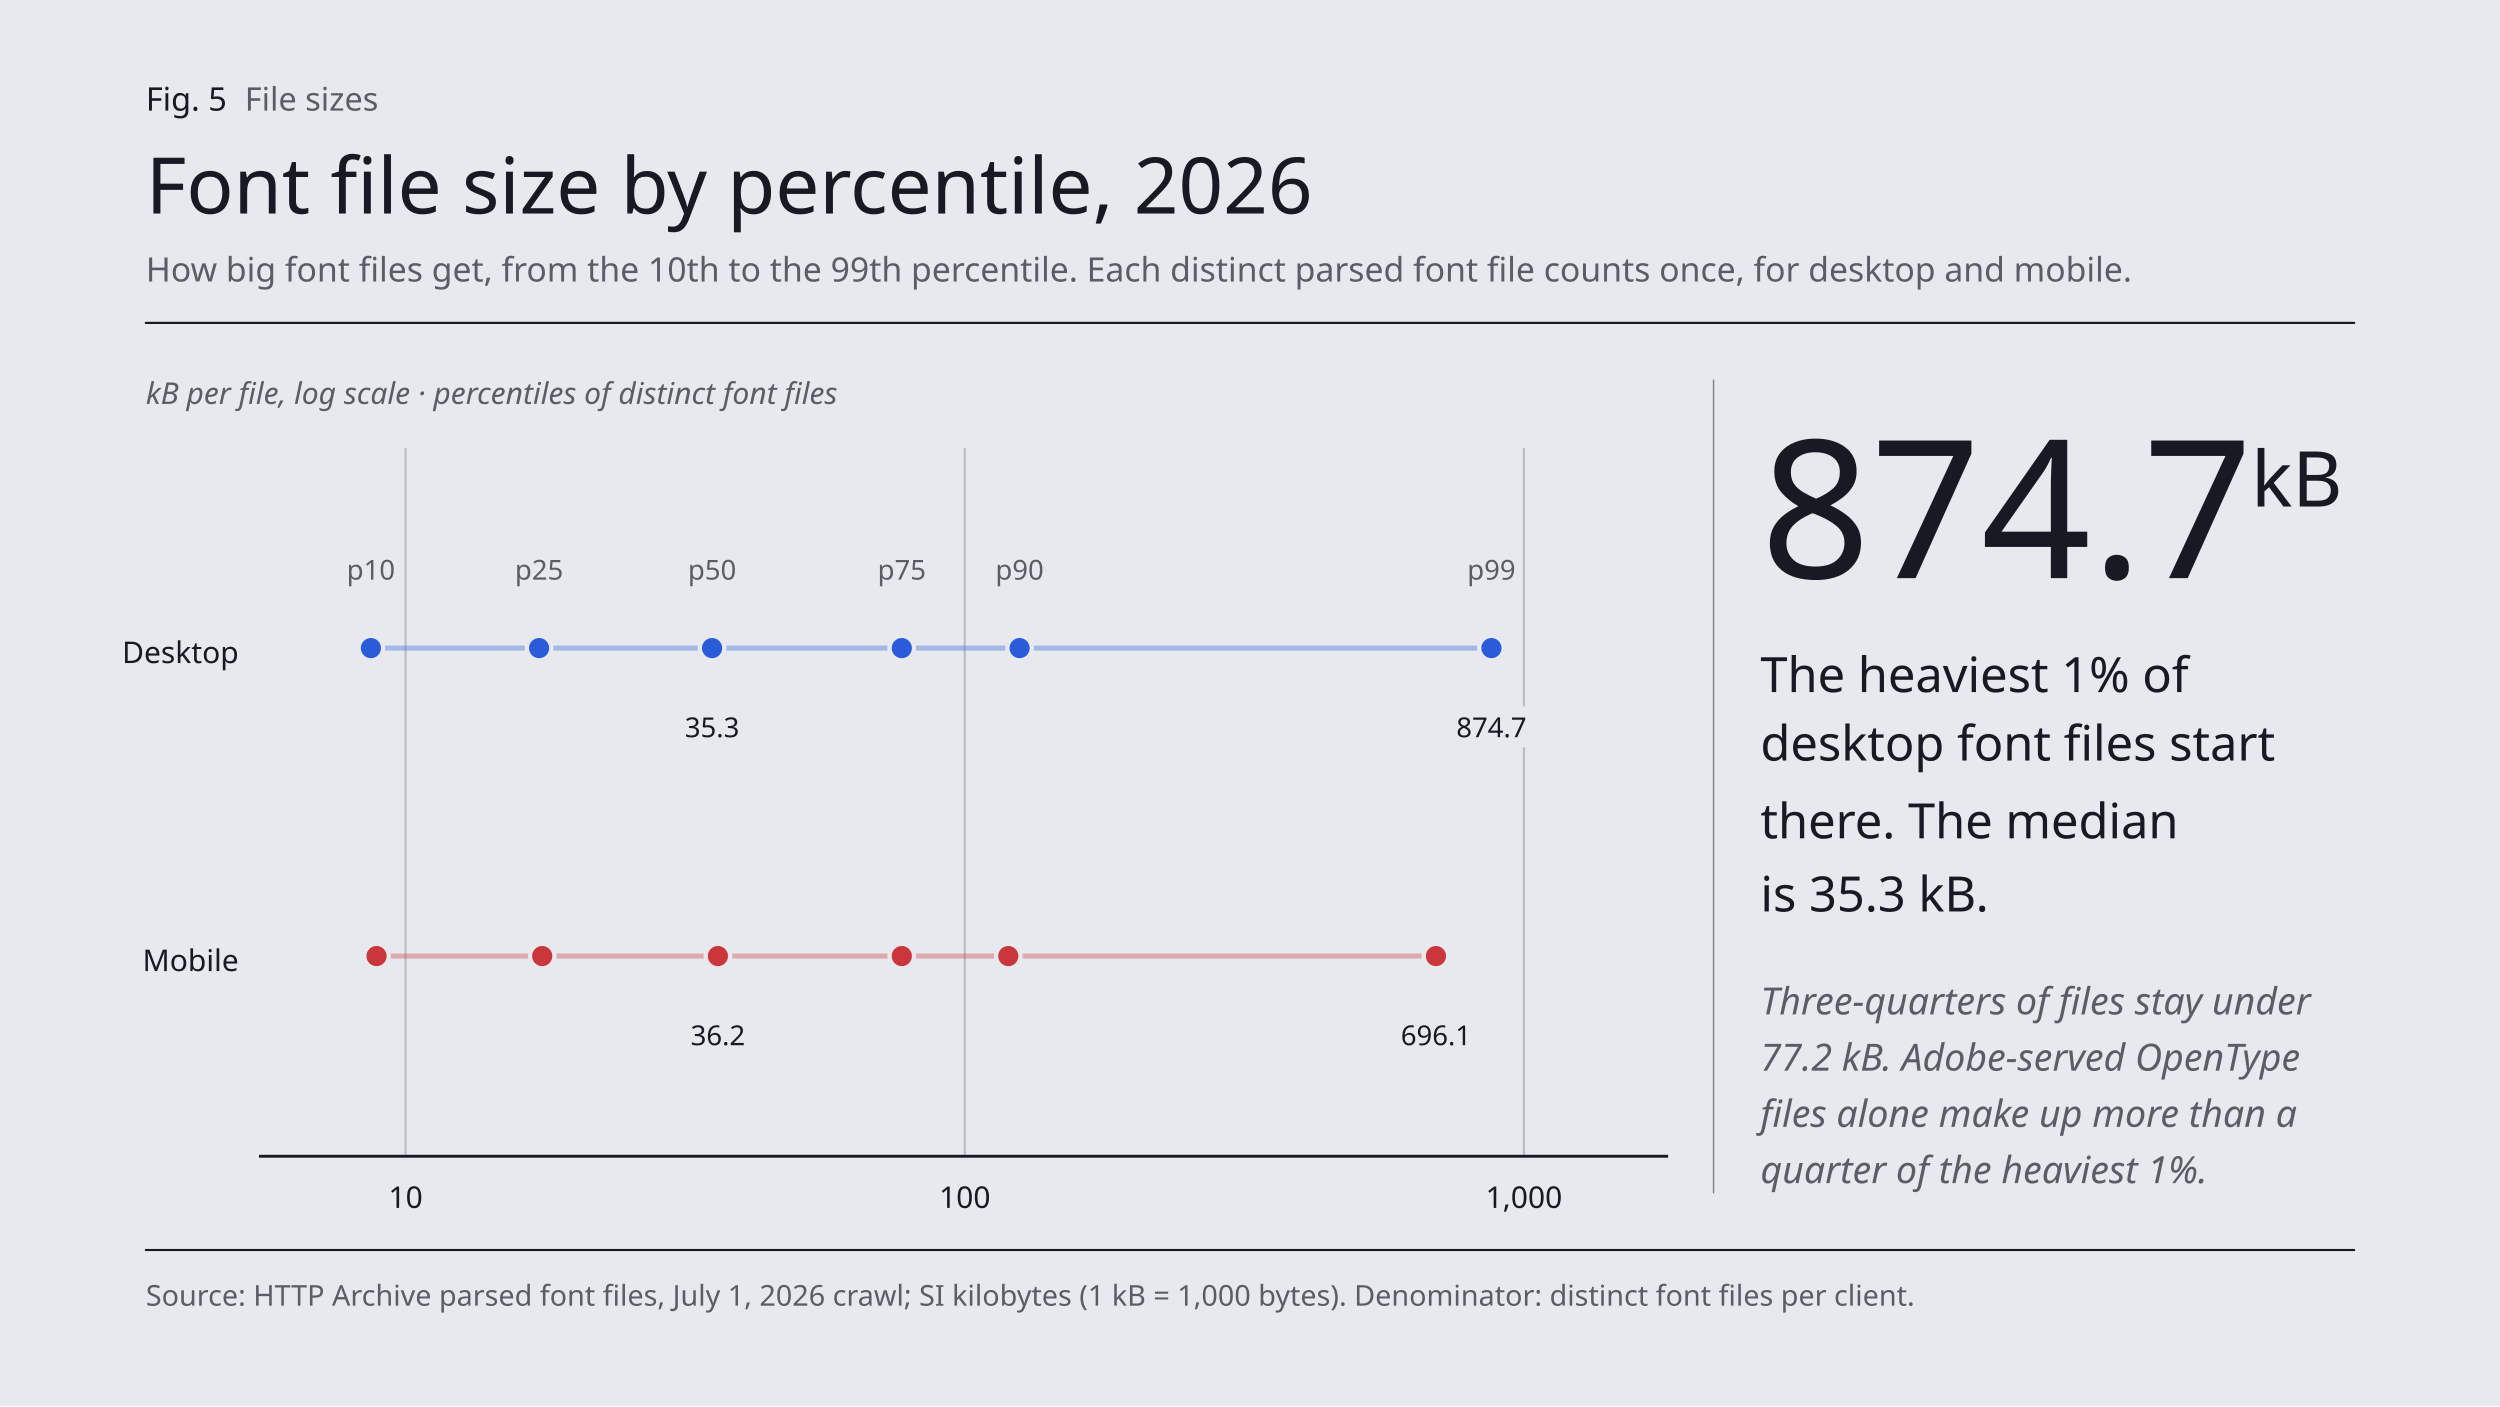
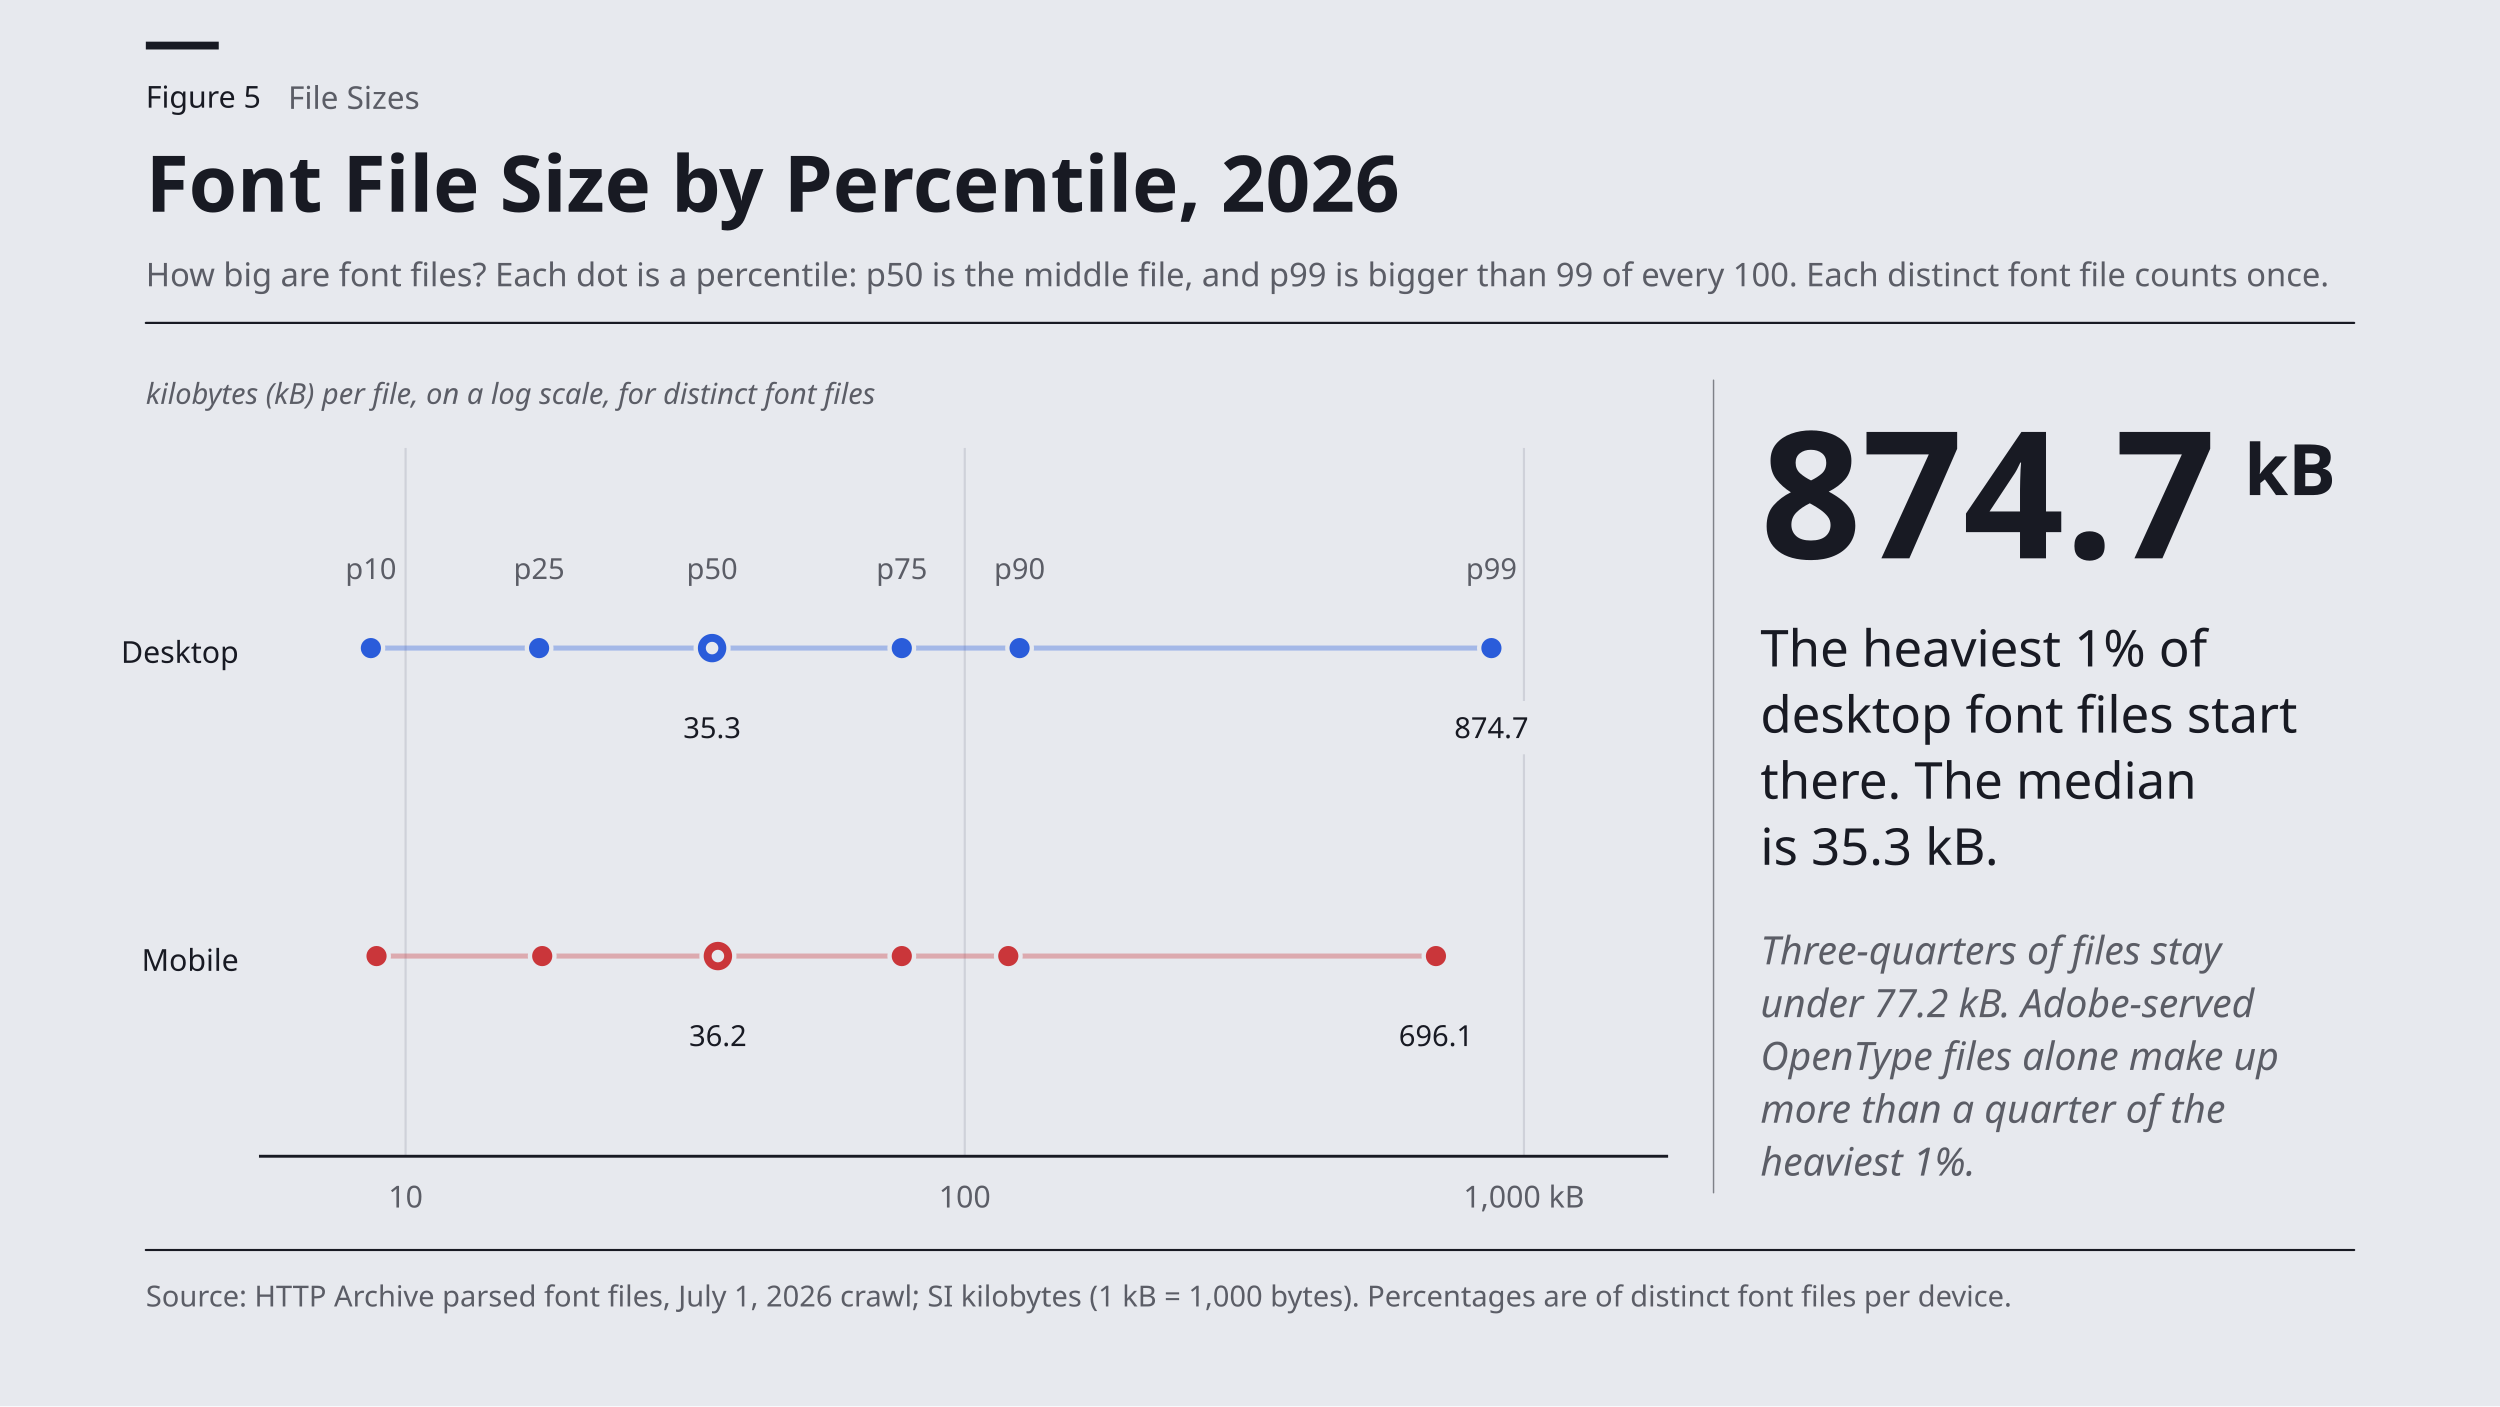
<svg xmlns="http://www.w3.org/2000/svg" xmlns:xlink="http://www.w3.org/1999/xlink" width="691.2pt" height="388.8pt" viewBox="0 0 691.2 388.8" version="1.1" data-denominator="files">
  <defs>
    <style type="text/css">*{stroke-linejoin: round; stroke-linecap: butt}</style>
  </defs>
  <g id="figure_1">
    <g id="patch_1">
      <path d="M 0 388.8  L 691.2 388.8  L 691.2 0  L 0 0  z " style="fill: #e7e9ee" />
    </g>
    <g id="axes_1">
      <g id="patch_2">
        <path d="M 72 319.68  L 460.8 319.68  L 460.8 123.84  L 72 123.84  z " style="fill: #e7e9ee" />
      </g>
      <g id="matplotlib.axis_1">
        <g id="xtick_1">
          <g id="line2d_1">
-             <path d="M 112.139 319.68  L 112.139 123.84  " clip-path="url(#p2f61f87b92)" style="fill: none; stroke: #bcbdc6; stroke-width: 0.6; stroke-linecap: round" />
+             <path d="M 112.139 319.68  L 112.139 123.84  " clip-path="url(#pc4766f34af)" style="fill: none; stroke: #cfd1d9; stroke-width: 0.6; stroke-linecap: round" />
          </g>
          <g id="line2d_2" />
          <g id="text_1">
-             <text style="font-size: 8.294px; font-family: 'Funnel Sans'; text-anchor: middle; fill: #181a23" x="112.139" y="333.974" transform="rotate(-0 112.1394 333.9744)">10</text>
+             <text style="font-size: 8.37px; font-family: 'Schibsted Grotesk'; text-anchor: middle; fill: #5b5d66" x="112.139" y="333.854" transform="rotate(-0 112.1394 333.8538)">10</text>
          </g>
        </g>
        <g id="xtick_2">
          <g id="line2d_3">
-             <path d="M 266.737 319.68  L 266.737 123.84  " clip-path="url(#p2f61f87b92)" style="fill: none; stroke: #bcbdc6; stroke-width: 0.6; stroke-linecap: round" />
+             <path d="M 266.737 319.68  L 266.737 123.84  " clip-path="url(#pc4766f34af)" style="fill: none; stroke: #cfd1d9; stroke-width: 0.6; stroke-linecap: round" />
          </g>
          <g id="line2d_4" />
          <g id="text_2">
-             <text style="font-size: 8.294px; font-family: 'Funnel Sans'; text-anchor: middle; fill: #181a23" x="266.737" y="333.974" transform="rotate(-0 266.7374 333.9744)">100</text>
+             <text style="font-size: 8.37px; font-family: 'Schibsted Grotesk'; text-anchor: middle; fill: #5b5d66" x="266.737" y="333.854" transform="rotate(-0 266.7374 333.8538)">100</text>
          </g>
        </g>
        <g id="xtick_3">
          <g id="line2d_5">
-             <path d="M 421.335 319.68  L 421.335 123.84  " clip-path="url(#p2f61f87b92)" style="fill: none; stroke: #bcbdc6; stroke-width: 0.6; stroke-linecap: round" />
+             <path d="M 421.335 319.68  L 421.335 123.84  " clip-path="url(#pc4766f34af)" style="fill: none; stroke: #cfd1d9; stroke-width: 0.6; stroke-linecap: round" />
          </g>
          <g id="line2d_6" />
          <g id="text_3">
-             <text style="font-size: 8.294px; font-family: 'Funnel Sans'; text-anchor: middle; fill: #181a23" x="421.335" y="333.974" transform="rotate(-0 421.3354 333.9744)">1,000</text>
+             <text style="font-size: 8.37px; font-family: 'Schibsted Grotesk'; text-anchor: middle; fill: #5b5d66" x="421.335" y="333.854" transform="rotate(-0 421.3354 333.8538)">1,000 kB</text>
          </g>
        </g>
      </g>
      <g id="matplotlib.axis_2">
        <g id="ytick_1">
          <g id="line2d_7" />
          <g id="text_4">
-             <text style="font-size: 8.294px; font-family: 'Funnel Sans'; text-anchor: end; fill: #181a23" x="66" y="268.481" transform="rotate(-0 66 268.4811)">Mobile</text>
+             <text style="font-size: 8.37px; font-family: 'Schibsted Grotesk'; text-anchor: end; fill: #181a23" x="66" y="268.421" transform="rotate(-0 66 268.4208)">Mobile</text>
          </g>
        </g>
        <g id="ytick_2">
          <g id="line2d_8" />
          <g id="text_5">
-             <text style="font-size: 8.294px; font-family: 'Funnel Sans'; text-anchor: end; fill: #181a23" x="66" y="183.333" transform="rotate(-0 66 183.3333)">Desktop</text>
+             <text style="font-size: 8.37px; font-family: 'Schibsted Grotesk'; text-anchor: end; fill: #181a23" x="66" y="183.273" transform="rotate(-0 66 183.273)">Desktop</text>
          </g>
        </g>
      </g>
      <g id="line2d_9">
-         <path d="M 102.542 179.186  L 412.348 179.186  " clip-path="url(#p2f61f87b92)" style="fill: none; stroke: #2a5cda; stroke-opacity: 0.35; stroke-width: 1.4; stroke-linecap: round" />
+         <path d="M 102.542 179.186  L 412.348 179.186  " clip-path="url(#pc4766f34af)" style="fill: none; stroke: #2a5cda; stroke-opacity: 0.35; stroke-width: 1.4; stroke-linecap: round" />
      </g>
      <g id="line2d_10">
-         <path d="M 104.104 264.334  L 397.01 264.334  " clip-path="url(#p2f61f87b92)" style="fill: none; stroke: #ca363a; stroke-opacity: 0.35; stroke-width: 1.4; stroke-linecap: round" />
+         <path d="M 104.104 264.334  L 397.01 264.334  " clip-path="url(#pc4766f34af)" style="fill: none; stroke: #ca363a; stroke-opacity: 0.35; stroke-width: 1.4; stroke-linecap: round" />
      </g>
      <g id="patch_3">
        <path d="M 72 319.68  L 460.8 319.68  " style="fill: none; stroke: #181a23; stroke-width: 0.8; stroke-linejoin: miter; stroke-linecap: square" />
      </g>
      <g id="PathCollection_1">
        <defs>
-           <path id="mc54f7a7522" d="M 0 3.391  C 0.899 3.391 1.762 3.034 2.398 2.398  C 3.034 1.762 3.391 0.899 3.391 0  C 3.391 -0.899 3.034 -1.762 2.398 -2.398  C 1.762 -3.034 0.899 -3.391 0 -3.391  C -0.899 -3.391 -1.762 -3.034 -2.398 -2.398  C -3.034 -1.762 -3.391 -0.899 -3.391 0  C -3.391 0.899 -3.034 1.762 -2.398 2.398  C -1.762 3.034 -0.899 3.391 0 3.391  z " style="stroke: #e7e9ee; stroke-width: 1.2" />
-         </defs>
-         <g clip-path="url(#p2f61f87b92)">
-           <use xlink:href="#mc54f7a7522" x="102.542" y="179.186" style="fill: #2a5cda; stroke: #e7e9ee; stroke-width: 1.2" />
-           <use xlink:href="#mc54f7a7522" x="149.049" y="179.186" style="fill: #2a5cda; stroke: #e7e9ee; stroke-width: 1.2" />
-           <use xlink:href="#mc54f7a7522" x="196.878" y="179.186" style="fill: #2a5cda; stroke: #e7e9ee; stroke-width: 1.2" />
-           <use xlink:href="#mc54f7a7522" x="249.328" y="179.186" style="fill: #2a5cda; stroke: #e7e9ee; stroke-width: 1.2" />
-           <use xlink:href="#mc54f7a7522" x="281.893" y="179.186" style="fill: #2a5cda; stroke: #e7e9ee; stroke-width: 1.2" />
-           <use xlink:href="#mc54f7a7522" x="412.348" y="179.186" style="fill: #2a5cda; stroke: #e7e9ee; stroke-width: 1.2" />
+           <path id="m1413da71bd" d="M 0 3.391  C 0.899 3.391 1.762 3.034 2.398 2.398  C 3.034 1.762 3.391 0.899 3.391 0  C 3.391 -0.899 3.034 -1.762 2.398 -2.398  C 1.762 -3.034 0.899 -3.391 0 -3.391  C -0.899 -3.391 -1.762 -3.034 -2.398 -2.398  C -3.034 -1.762 -3.391 -0.899 -3.391 0  C -3.391 0.899 -3.034 1.762 -2.398 2.398  C -1.762 3.034 -0.899 3.391 0 3.391  z " style="stroke: #e7e9ee; stroke-width: 1.2" />
+         </defs>
+         <g clip-path="url(#pc4766f34af)">
+           <use xlink:href="#m1413da71bd" x="102.542" y="179.186" style="fill: #2a5cda; stroke: #e7e9ee; stroke-width: 1.2" />
+           <use xlink:href="#m1413da71bd" x="149.049" y="179.186" style="fill: #2a5cda; stroke: #e7e9ee; stroke-width: 1.2" />
+           <use xlink:href="#m1413da71bd" x="196.878" y="179.186" style="fill: #2a5cda; stroke: #e7e9ee; stroke-width: 1.2" />
+           <use xlink:href="#m1413da71bd" x="249.328" y="179.186" style="fill: #2a5cda; stroke: #e7e9ee; stroke-width: 1.2" />
+           <use xlink:href="#m1413da71bd" x="281.893" y="179.186" style="fill: #2a5cda; stroke: #e7e9ee; stroke-width: 1.2" />
+           <use xlink:href="#m1413da71bd" x="412.348" y="179.186" style="fill: #2a5cda; stroke: #e7e9ee; stroke-width: 1.2" />
        </g>
      </g>
      <g id="text_6">
        <g id="patch_4">
-           <path d="M 95.255 163.069  L 109.828 163.069  L 109.828 151.74  L 95.255 151.74  z " style="fill: #e7e9ee" />
-         </g>
-         <text style="font-size: 7.603px; font-family: 'Funnel Sans'; text-anchor: middle; fill: #5b5d66" x="102.542" y="160.256" transform="rotate(-0 102.5418 160.2557)">p10</text>
+           <path d="M 95.456 163.121  L 109.627 163.121  L 109.627 151.274  L 95.456 151.274  z " style="fill: #e7e9ee" />
+         </g>
+         <text style="font-size: 8.035px; font-family: 'Schibsted Grotesk'; text-anchor: middle; fill: #5b5d66" x="102.542" y="160.085" transform="rotate(-0 102.5418 160.0849)">p10</text>
      </g>
      <g id="text_7">
        <g id="patch_5">
-           <path d="M 141.763 163.069  L 156.336 163.069  L 156.336 151.74  L 141.763 151.74  z " style="fill: #e7e9ee" />
-         </g>
-         <text style="font-size: 7.603px; font-family: 'Funnel Sans'; text-anchor: middle; fill: #5b5d66" x="149.049" y="160.256" transform="rotate(-0 149.0494 160.2557)">p25</text>
+           <path d="M 141.16 163.121  L 156.939 163.121  L 156.939 151.274  L 141.16 151.274  z " style="fill: #e7e9ee" />
+         </g>
+         <text style="font-size: 8.035px; font-family: 'Schibsted Grotesk'; text-anchor: middle; fill: #5b5d66" x="149.049" y="160.085" transform="rotate(-0 149.0494 160.0849)">p25</text>
      </g>
      <g id="text_8">
        <g id="patch_6">
-           <path d="M 189.591 163.069  L 204.164 163.069  L 204.164 151.74  L 189.591 151.74  z " style="fill: #e7e9ee" />
-         </g>
-         <text style="font-size: 7.603px; font-family: 'Funnel Sans'; text-anchor: middle; fill: #5b5d66" x="196.878" y="160.256" transform="rotate(-0 196.8775 160.2557)">p50</text>
+           <path d="M 188.674 163.121  L 205.081 163.121  L 205.081 151.274  L 188.674 151.274  z " style="fill: #e7e9ee" />
+         </g>
+         <text style="font-size: 8.035px; font-family: 'Schibsted Grotesk'; text-anchor: middle; fill: #5b5d66" x="196.878" y="160.085" transform="rotate(-0 196.8775 160.0849)">p50</text>
      </g>
      <g id="text_9">
        <g id="patch_7">
-           <path d="M 188.844 206.632  L 204.911 206.632  L 204.911 195.303  L 188.844 195.303  z " style="fill: #e7e9ee" />
-         </g>
-         <text style="font-size: 7.603px; font-family: 'Funnel Sans'; text-anchor: middle; fill: #181a23" x="196.878" y="203.819" transform="rotate(-0 196.8775 203.8189)">35.3</text>
+           <path d="M 186.391 208.545  L 207.364 208.545  L 207.364 193.805  L 186.391 193.805  z " style="fill: #e7e9ee" />
+         </g>
+         <text style="font-size: 8.035px; font-family: 'Schibsted Grotesk'; text-anchor: middle; fill: #181a23" x="196.878" y="204.063" transform="rotate(-0 196.8775 204.0625)">35.3</text>
      </g>
      <g id="text_10">
        <g id="patch_8">
-           <path d="M 242.042 163.069  L 256.615 163.069  L 256.615 151.74  L 242.042 151.74  z " style="fill: #e7e9ee" />
-         </g>
-         <text style="font-size: 7.603px; font-family: 'Funnel Sans'; text-anchor: middle; fill: #5b5d66" x="249.328" y="160.256" transform="rotate(-0 249.3285 160.2557)">p75</text>
+           <path d="M 241.824 163.121  L 256.833 163.121  L 256.833 151.274  L 241.824 151.274  z " style="fill: #e7e9ee" />
+         </g>
+         <text style="font-size: 8.035px; font-family: 'Schibsted Grotesk'; text-anchor: middle; fill: #5b5d66" x="249.328" y="160.085" transform="rotate(-0 249.3285 160.0849)">p75</text>
      </g>
      <g id="text_11">
        <g id="patch_9">
-           <path d="M 274.607 163.069  L 289.18 163.069  L 289.18 151.74  L 274.607 151.74  z " style="fill: #e7e9ee" />
-         </g>
-         <text style="font-size: 7.603px; font-family: 'Funnel Sans'; text-anchor: middle; fill: #5b5d66" x="281.893" y="160.256" transform="rotate(-0 281.8933 160.2557)">p90</text>
+           <path d="M 273.627 163.121  L 290.16 163.121  L 290.16 151.274  L 273.627 151.274  z " style="fill: #e7e9ee" />
+         </g>
+         <text style="font-size: 8.035px; font-family: 'Schibsted Grotesk'; text-anchor: middle; fill: #5b5d66" x="281.893" y="160.085" transform="rotate(-0 281.8933 160.0849)">p90</text>
      </g>
      <g id="text_12">
        <g id="patch_10">
-           <path d="M 405.061 163.069  L 419.634 163.069  L 419.634 151.74  L 405.061 151.74  z " style="fill: #e7e9ee" />
-         </g>
-         <text style="font-size: 7.603px; font-family: 'Funnel Sans'; text-anchor: middle; fill: #5b5d66" x="412.348" y="160.256" transform="rotate(-0 412.3475 160.2557)">p99</text>
+           <path d="M 404.15 163.121  L 420.545 163.121  L 420.545 151.274  L 404.15 151.274  z " style="fill: #e7e9ee" />
+         </g>
+         <text style="font-size: 8.035px; font-family: 'Schibsted Grotesk'; text-anchor: middle; fill: #5b5d66" x="412.348" y="160.085" transform="rotate(-0 412.3475 160.0849)">p99</text>
      </g>
      <g id="text_13">
        <g id="patch_11">
-           <path d="M 402.223 206.632  L 422.472 206.632  L 422.472 195.303  L 402.223 195.303  z " style="fill: #e7e9ee" />
-         </g>
-         <text style="font-size: 7.603px; font-family: 'Funnel Sans'; text-anchor: middle; fill: #181a23" x="412.348" y="203.819" transform="rotate(-0 412.3475 203.8189)">874.7</text>
+           <path d="M 400.528 208.545  L 424.167 208.545  L 424.167 193.805  L 400.528 193.805  z " style="fill: #e7e9ee" />
+         </g>
+         <text style="font-size: 8.035px; font-family: 'Schibsted Grotesk'; text-anchor: middle; fill: #181a23" x="412.348" y="204.063" transform="rotate(-0 412.3475 204.0625)">874.7</text>
      </g>
      <g id="PathCollection_2">
        <defs>
-           <path id="m89f8780356" d="M 0 3.391  C 0.899 3.391 1.762 3.034 2.398 2.398  C 3.034 1.762 3.391 0.899 3.391 0  C 3.391 -0.899 3.034 -1.762 2.398 -2.398  C 1.762 -3.034 0.899 -3.391 0 -3.391  C -0.899 -3.391 -1.762 -3.034 -2.398 -2.398  C -3.034 -1.762 -3.391 -0.899 -3.391 0  C -3.391 0.899 -3.034 1.762 -2.398 2.398  C -1.762 3.034 -0.899 3.391 0 3.391  z " style="stroke: #e7e9ee; stroke-width: 1.2" />
-         </defs>
-         <g clip-path="url(#p2f61f87b92)">
-           <use xlink:href="#m89f8780356" x="104.104" y="264.334" style="fill: #ca363a; stroke: #e7e9ee; stroke-width: 1.2" />
-           <use xlink:href="#m89f8780356" x="149.912" y="264.334" style="fill: #ca363a; stroke: #e7e9ee; stroke-width: 1.2" />
-           <use xlink:href="#m89f8780356" x="198.485" y="264.334" style="fill: #ca363a; stroke: #e7e9ee; stroke-width: 1.2" />
-           <use xlink:href="#m89f8780356" x="249.328" y="264.334" style="fill: #ca363a; stroke: #e7e9ee; stroke-width: 1.2" />
-           <use xlink:href="#m89f8780356" x="278.775" y="264.334" style="fill: #ca363a; stroke: #e7e9ee; stroke-width: 1.2" />
-           <use xlink:href="#m89f8780356" x="397.01" y="264.334" style="fill: #ca363a; stroke: #e7e9ee; stroke-width: 1.2" />
+           <path id="md30df53742" d="M 0 3.391  C 0.899 3.391 1.762 3.034 2.398 2.398  C 3.034 1.762 3.391 0.899 3.391 0  C 3.391 -0.899 3.034 -1.762 2.398 -2.398  C 1.762 -3.034 0.899 -3.391 0 -3.391  C -0.899 -3.391 -1.762 -3.034 -2.398 -2.398  C -3.034 -1.762 -3.391 -0.899 -3.391 0  C -3.391 0.899 -3.034 1.762 -2.398 2.398  C -1.762 3.034 -0.899 3.391 0 3.391  z " style="stroke: #e7e9ee; stroke-width: 1.2" />
+         </defs>
+         <g clip-path="url(#pc4766f34af)">
+           <use xlink:href="#md30df53742" x="104.104" y="264.334" style="fill: #ca363a; stroke: #e7e9ee; stroke-width: 1.2" />
+           <use xlink:href="#md30df53742" x="149.912" y="264.334" style="fill: #ca363a; stroke: #e7e9ee; stroke-width: 1.2" />
+           <use xlink:href="#md30df53742" x="198.485" y="264.334" style="fill: #ca363a; stroke: #e7e9ee; stroke-width: 1.2" />
+           <use xlink:href="#md30df53742" x="249.328" y="264.334" style="fill: #ca363a; stroke: #e7e9ee; stroke-width: 1.2" />
+           <use xlink:href="#md30df53742" x="278.775" y="264.334" style="fill: #ca363a; stroke: #e7e9ee; stroke-width: 1.2" />
+           <use xlink:href="#md30df53742" x="397.01" y="264.334" style="fill: #ca363a; stroke: #e7e9ee; stroke-width: 1.2" />
        </g>
      </g>
      <g id="text_14">
        <g id="patch_12">
-           <path d="M 190.451 291.78  L 206.519 291.78  L 206.519 280.451  L 190.451 280.451  z " style="fill: #e7e9ee" />
-         </g>
-         <text style="font-size: 7.603px; font-family: 'Funnel Sans'; text-anchor: middle; fill: #181a23" x="198.485" y="288.967" transform="rotate(-0 198.4849 288.9667)">36.2</text>
+           <path d="M 187.927 293.692  L 209.042 293.692  L 209.042 278.953  L 187.927 278.953  z " style="fill: #e7e9ee" />
+         </g>
+         <text style="font-size: 8.035px; font-family: 'Schibsted Grotesk'; text-anchor: middle; fill: #181a23" x="198.485" y="289.21" transform="rotate(-0 198.4849 289.2104)">36.2</text>
      </g>
      <g id="text_15">
        <g id="patch_13">
-           <path d="M 386.885 291.78  L 407.135 291.78  L 407.135 280.451  L 386.885 280.451  z " style="fill: #e7e9ee" />
-         </g>
-         <text style="font-size: 7.603px; font-family: 'Funnel Sans'; text-anchor: middle; fill: #181a23" x="397.01" y="288.967" transform="rotate(-0 397.01 288.9667)">696.1</text>
-       </g>
+           <path d="M 385.146 293.692  L 408.875 293.692  L 408.875 278.953  L 385.146 278.953  z " style="fill: #e7e9ee" />
+         </g>
+         <text style="font-size: 8.035px; font-family: 'Schibsted Grotesk'; text-anchor: middle; fill: #181a23" x="397.01" y="289.21" transform="rotate(-0 397.01 289.2104)">696.1</text>
+       </g>
+       <g id="PathCollection_3">
+         <defs>
+           <path id="m3fed17846d" d="M 0 4.528  C 1.201 4.528 2.352 4.051 3.202 3.202  C 4.051 2.352 4.528 1.201 4.528 0  C 4.528 -1.201 4.051 -2.352 3.202 -3.202  C 2.352 -4.051 1.201 -4.528 0 -4.528  C -1.201 -4.528 -2.352 -4.051 -3.202 -3.202  C -4.051 -2.352 -4.528 -1.201 -4.528 0  C -4.528 1.201 -4.051 2.352 -3.202 3.202  C -2.352 4.051 -1.201 4.528 0 4.528  z " style="stroke: #e7e9ee; stroke-width: 1.2" />
+         </defs>
+         <g clip-path="url(#pc4766f34af)">
+           <use xlink:href="#m3fed17846d" x="196.878" y="179.186" style="fill: #2a5cda; stroke: #e7e9ee; stroke-width: 1.2" />
+         </g>
+       </g>
+       <g id="PathCollection_4">
+         <defs>
+           <path id="mec18065d74" d="M 0 4.528  C 1.201 4.528 2.352 4.051 3.202 3.202  C 4.051 2.352 4.528 1.201 4.528 0  C 4.528 -1.201 4.051 -2.352 3.202 -3.202  C 2.352 -4.051 1.201 -4.528 0 -4.528  C -1.201 -4.528 -2.352 -4.051 -3.202 -3.202  C -4.051 -2.352 -4.528 -1.201 -4.528 0  C -4.528 1.201 -4.051 2.352 -3.202 3.202  C -2.352 4.051 -1.201 4.528 0 4.528  z " style="stroke: #e7e9ee; stroke-width: 1.2" />
+         </defs>
+         <g clip-path="url(#pc4766f34af)">
+           <use xlink:href="#mec18065d74" x="198.485" y="264.334" style="fill: #ca363a; stroke: #e7e9ee; stroke-width: 1.2" />
+         </g>
+       </g>
+       <g id="PathCollection_5">
+         <defs>
+           <path id="m6ad2eea396" d="M 0 1.732  C 0.459 1.732 0.9 1.55 1.225 1.225  C 1.55 0.9 1.732 0.459 1.732 0  C 1.732 -0.459 1.55 -0.9 1.225 -1.225  C 0.9 -1.55 0.459 -1.732 0 -1.732  C -0.459 -1.732 -0.9 -1.55 -1.225 -1.225  C -1.55 -0.9 -1.732 -0.459 -1.732 0  C -1.732 0.459 -1.55 0.9 -1.225 1.225  C -0.9 1.55 -0.459 1.732 0 1.732  z " />
+         </defs>
+         <g clip-path="url(#pc4766f34af)">
+           <use xlink:href="#m6ad2eea396" x="196.878" y="179.186" style="fill: #e7e9ee" />
+         </g>
+       </g>
+       <g id="PathCollection_6">
+         <g clip-path="url(#pc4766f34af)">
+           <use xlink:href="#m6ad2eea396" x="198.485" y="264.334" style="fill: #e7e9ee" />
+         </g>
+       </g>
+     </g>
+     <g id="patch_14">
+       <path d="M 40.32 13.68  L 60.48 13.68  L 60.48 11.52  L 40.32 11.52  z " style="fill: #181a23" />
    </g>
    <g id="line2d_11">
      <path d="M 40.32 89.28  L 650.88 89.28  " style="fill: none; stroke: #181a23; stroke-width: 0.6; stroke-linecap: round" />
    </g>
    <g id="line2d_12">
      <path d="M 40.32 345.6  L 650.88 345.6  " style="fill: none; stroke: #181a23; stroke-width: 0.6; stroke-linecap: round" />
    </g>
    <g id="line2d_13">
      <path d="M 473.76 105.12  L 473.76 329.76  " style="fill: none; stroke: #181a23; stroke-opacity: 0.5; stroke-width: 0.4; stroke-linecap: round" />
    </g>
    <g id="text_16">
-       <text style="font-size: 8.986px; font-family: 'Funnel Sans'; text-anchor: start; fill: #181a23" x="40.32" y="30.586" transform="rotate(-0 40.32 30.5856)">Fig. 5</text>
+       <text style="font-weight: 500; font-size: 8.37px; font-family: 'Schibsted Grotesk'; text-anchor: start; fill: #181a23" x="40.32" y="29.774" transform="rotate(-0 40.32 29.77383)">Figure 5</text>
    </g>
    <g id="text_17">
-       <text style="font-size: 8.986px; font-family: 'Funnel Sans'; text-anchor: start; fill: #5b5d66" x="67.68" y="30.586" transform="rotate(-0 67.68 30.5856)">File sizes</text>
+       <text style="font-size: 8.705px; font-family: 'Schibsted Grotesk'; text-anchor: start; fill: #5b5d66" x="79.65" y="30.101" transform="rotate(-0 79.65 30.10078)">File Sizes</text>
    </g>
    <g id="text_18">
-       <text style="font-weight: 500; font-size: 21.6px; font-family: 'Funnel Display'; text-anchor: start; fill: #181a23" x="40.32" y="59.04" transform="rotate(-0 40.32 59.04)">Font file size by percentile, 2026</text>
+       <text style="font-weight: 600; font-size: 21.6px; font-family: 'Schibsted Grotesk'; text-anchor: start; fill: #181a23" x="40.32" y="58.534" transform="rotate(-0 40.32 58.53375)">Font File Size by Percentile, 2026</text>
    </g>
    <g id="text_19">
-       <text style="font-size: 9.331px; font-family: 'Funnel Sans'; text-anchor: start; fill: #5b5d66" x="40.32" y="77.839" transform="rotate(-0 40.32 77.83934)">How big font files get, from the 10th to the 99th percentile. Each distinct parsed font file counts once, for desktop and mobile.</text>
+       <text style="font-size: 9.04px; font-family: 'Schibsted Grotesk'; text-anchor: start; fill: #5b5d66" x="40.32" y="79.139" transform="rotate(-0 40.32 79.13913)">How big are font files? Each dot is a percentile: p50 is the middle file, and p99 is bigger than 99 of every 100. Each distinct font file counts once.</text>
    </g>
    <g id="text_20">
-       <text style="font-style: italic; font-size: 8.294px; font-family: 'Funnel Sans'; text-anchor: start; fill: #5b5d66" x="40.32" y="111.686" transform="rotate(-0 40.32 111.6864)">kB per file, log scale · percentiles of distinct font files</text>
+       <text style="font-style: italic; font-size: 8.035px; font-family: 'Schibsted Grotesk'; text-anchor: start; fill: #5b5d66" x="40.32" y="111.688" transform="rotate(-0 40.32 111.6884)">kilobytes (kB) per file, on a log scale, for distinct font files</text>
    </g>
    <g id="text_21">
-       <text style="font-weight: 300; font-size: 53.28px; font-family: 'Funnel Display'; text-anchor: start; fill: #181a23" x="486.72" y="159.84" transform="rotate(-0 486.72 159.84)">874.7</text>
+       <text style="font-weight: 700; font-size: 48.96px; font-family: 'Schibsted Grotesk'; text-anchor: start; fill: #181a23" x="486.72" y="154.373" transform="rotate(-0 486.72 154.3725)">874.7</text>
    </g>
    <g id="text_22">
-       <text style="font-weight: 300; font-size: 21.312px; font-family: 'Funnel Display'; text-anchor: start; fill: #181a23" x="622.394" y="140.05" transform="rotate(-0 622.3937 140.0503)">kB</text>
+       <text style="font-weight: 700; font-size: 19.584px; font-family: 'Schibsted Grotesk'; text-anchor: start; fill: #181a23" x="620.495" y="136.876" transform="rotate(-0 620.4947 136.8759)">kB</text>
    </g>
    <g id="text_23">
-       <text style="font-size: 13.478px; font-family: 'Funnel Sans'; fill: #181a23" transform="translate(486.72 191.344)">The heaviest 1% of</text>
-       <text style="font-size: 13.478px; font-family: 'Funnel Sans'; fill: #181a23" transform="translate(486.72 210.2811)">desktop font files start</text>
-       <text style="font-size: 13.478px; font-family: 'Funnel Sans'; fill: #181a23" transform="translate(486.72 231.7792)">there. The median</text>
-       <text style="font-size: 13.478px; font-family: 'Funnel Sans'; fill: #181a23" transform="translate(486.72 251.9968)">is 35.3 kB.</text>
+       <text style="font-size: 14.062px; font-family: 'Schibsted Grotesk'; text-anchor: start; fill: #181a23" x="486.72" y="184.266" transform="rotate(-0 486.72 184.2659)">The heaviest 1% of</text>
    </g>
    <g id="text_24">
-       <text style="font-style: italic; font-size: 10.368px; font-family: 'Funnel Sans'; fill: #5b5d66" transform="translate(486.72 280.4595)">Three-quarters of files stay under</text>
-       <text style="font-style: italic; font-size: 10.368px; font-family: 'Funnel Sans'; fill: #5b5d66" transform="translate(486.72 296.0115)">77.2 kB. Adobe-served OpenType</text>
-       <text style="font-style: italic; font-size: 10.368px; font-family: 'Funnel Sans'; fill: #5b5d66" transform="translate(486.72 311.5635)">files alone make up more than a</text>
-       <text style="font-style: italic; font-size: 10.368px; font-family: 'Funnel Sans'; fill: #5b5d66" transform="translate(486.72 327.1155)">quarter of the heaviest 1%.</text>
+       <text style="font-size: 14.062px; font-family: 'Schibsted Grotesk'; text-anchor: start; fill: #181a23" x="486.72" y="202.546" transform="rotate(-0 486.72 202.546)">desktop font files start</text>
    </g>
    <g id="text_25">
-       <text style="font-size: 7.949px; font-family: 'Funnel Sans'; text-anchor: start; fill: #5b5d66" x="40.32" y="360.997" transform="rotate(-0 40.32 360.9972)">Source: HTTP Archive parsed font files, July 1, 2026 crawl; SI kilobytes (1 kB = 1,000 bytes). Denominator: distinct font files per client.</text>
+       <text style="font-size: 14.062px; font-family: 'Schibsted Grotesk'; text-anchor: start; fill: #181a23" x="486.72" y="220.826" transform="rotate(-0 486.72 220.8261)">there. The median</text>
+     </g>
+     <g id="text_26">
+       <text style="font-size: 14.062px; font-family: 'Schibsted Grotesk'; text-anchor: start; fill: #181a23" x="486.72" y="239.106" transform="rotate(-0 486.72 239.1062)">is 35.3 kB.</text>
+     </g>
+     <g id="text_27">
+       <text style="font-style: italic; font-size: 10.817px; font-family: 'Schibsted Grotesk'; text-anchor: start; fill: #5b5d66" x="486.72" y="266.615" transform="rotate(-0 486.72 266.6152)">Three-quarters of files stay</text>
+     </g>
+     <g id="text_28">
+       <text style="font-style: italic; font-size: 10.817px; font-family: 'Schibsted Grotesk'; text-anchor: start; fill: #5b5d66" x="486.72" y="281.218" transform="rotate(-0 486.72 281.2177)">under 77.2 kB. Adobe-served</text>
+     </g>
+     <g id="text_29">
+       <text style="font-style: italic; font-size: 10.817px; font-family: 'Schibsted Grotesk'; text-anchor: start; fill: #5b5d66" x="486.72" y="295.82" transform="rotate(-0 486.72 295.8201)">OpenType files alone make up</text>
+     </g>
+     <g id="text_30">
+       <text style="font-style: italic; font-size: 10.817px; font-family: 'Schibsted Grotesk'; text-anchor: start; fill: #5b5d66" x="486.72" y="310.423" transform="rotate(-0 486.72 310.4225)">more than a quarter of the</text>
+     </g>
+     <g id="text_31">
+       <text style="font-style: italic; font-size: 10.817px; font-family: 'Schibsted Grotesk'; text-anchor: start; fill: #5b5d66" x="486.72" y="325.025" transform="rotate(-0 486.72 325.025)">heaviest 1%.</text>
+     </g>
+     <g id="text_32">
+       <text style="font-size: 8.035px; font-family: 'Schibsted Grotesk'; text-anchor: start; fill: #5b5d66" x="40.32" y="361.21" transform="rotate(-0 40.32 361.21)">Source: HTTP Archive parsed font files, July 1, 2026 crawl; SI kilobytes (1 kB = 1,000 bytes). Percentages are of distinct font files per device.</text>
    </g>
  </g>
  <defs>
-     <clipPath id="p2f61f87b92">
+     <clipPath id="pc4766f34af">
      <rect x="72" y="123.84" width="388.8" height="195.84" />
    </clipPath>
  </defs>
</svg>
